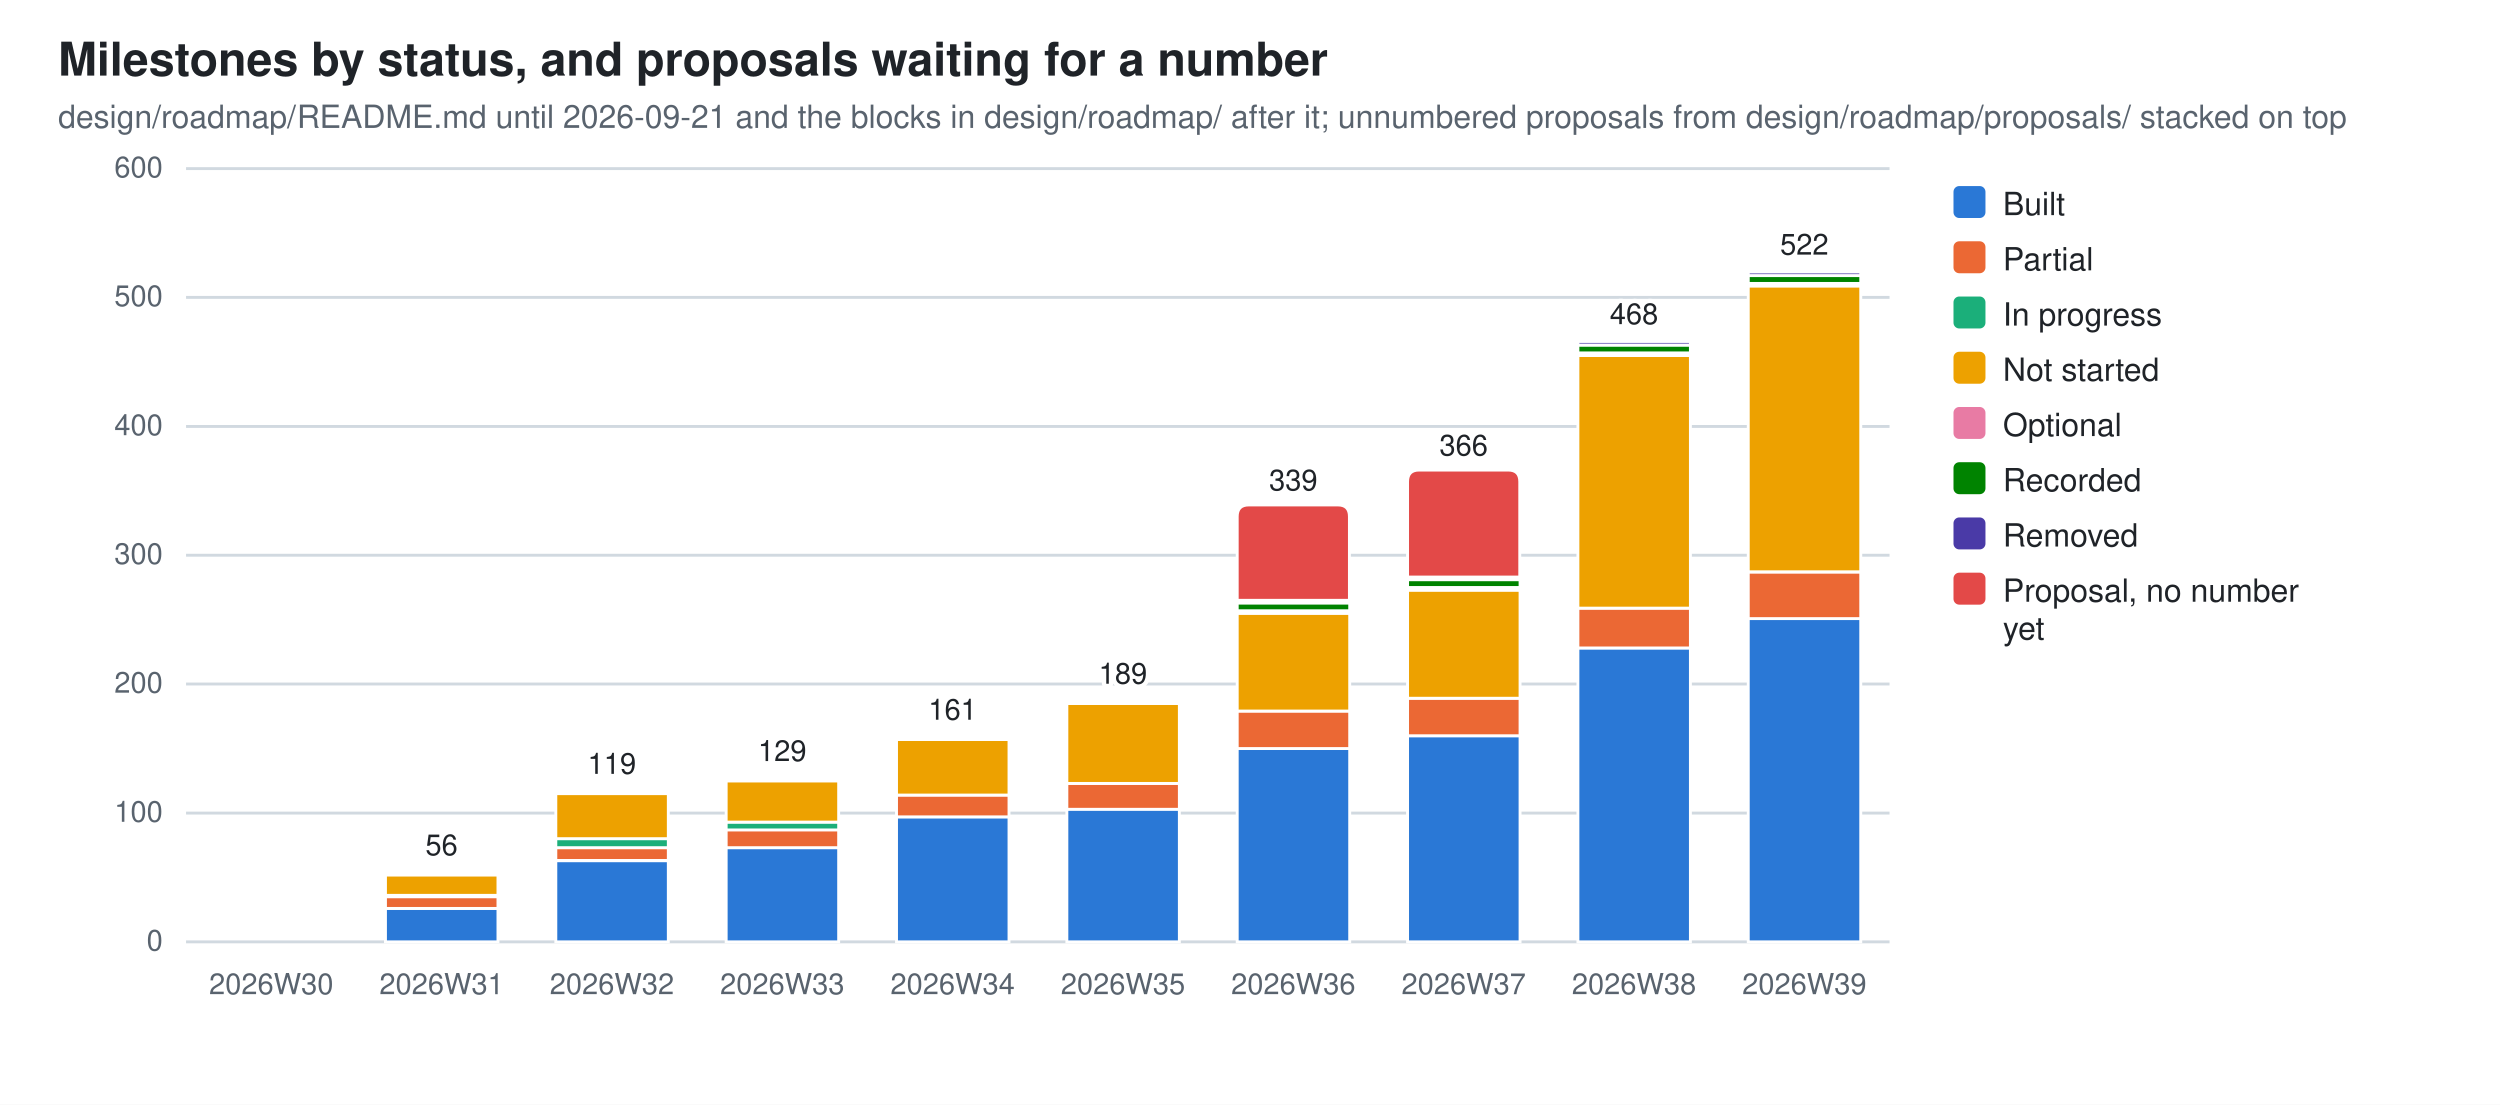
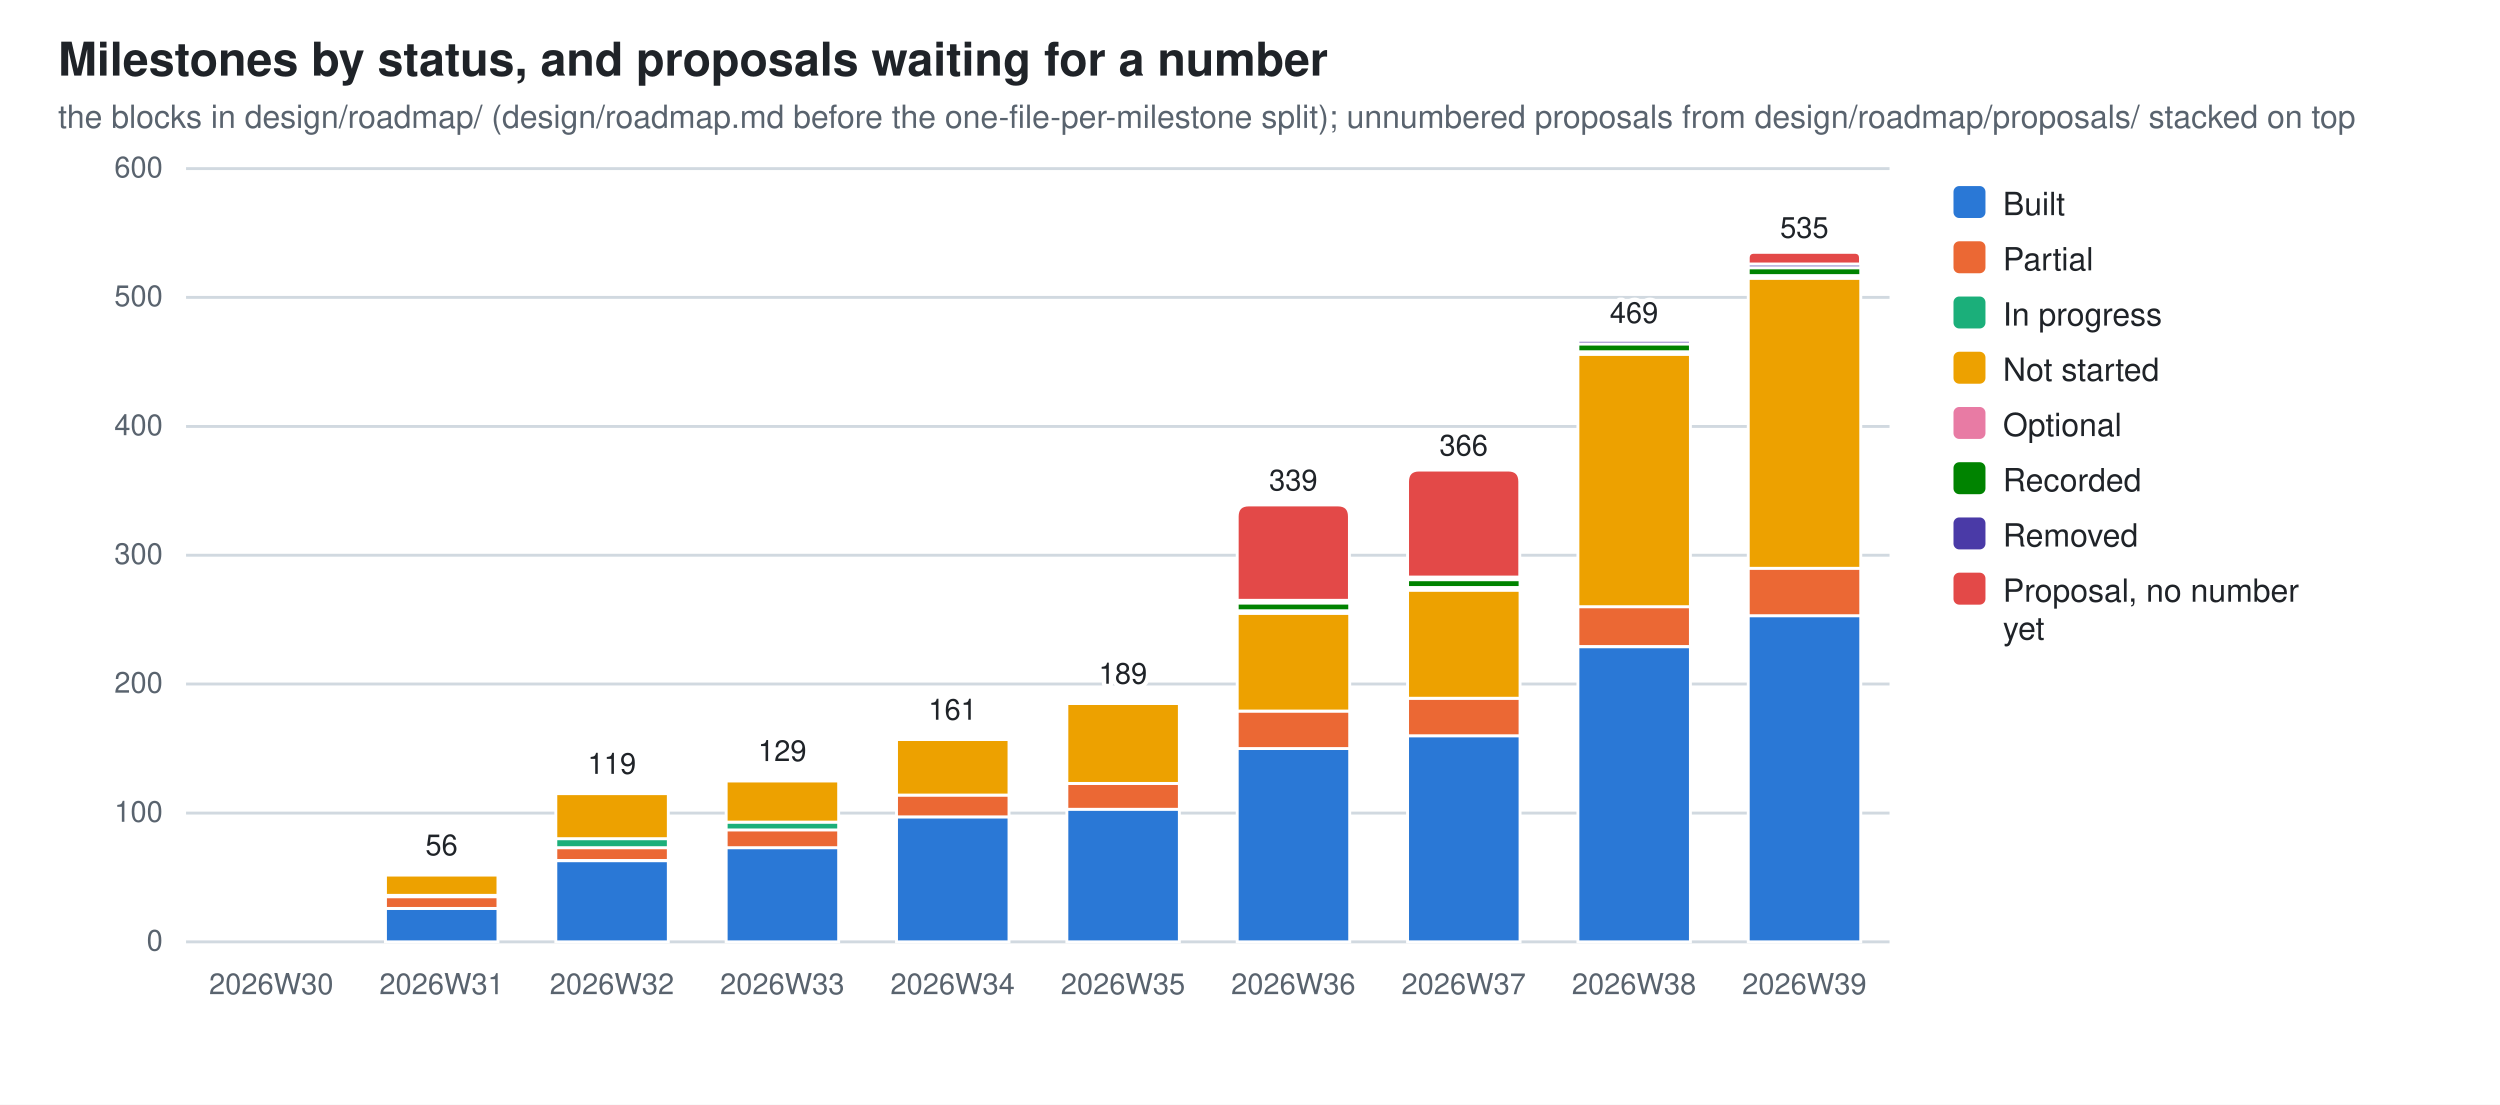
<svg xmlns="http://www.w3.org/2000/svg" width="860" height="380" viewBox="0 0 860 380" role="img" aria-label="Milestones by status, and proposals waiting for a number">
  <style>
  .bg{fill:#ffffff} .fg{fill:#1f2328} .mut{fill:#59636e} .grid{stroke:#d1d9e0}
  .seg{stroke:#ffffff;stroke-width:1}
  .val{paint-order:stroke;stroke:#ffffff;stroke-width:3px;stroke-linejoin:round}
  .s0{fill:#2a78d6}  .s1{fill:#eb6834}  .s2{fill:#1baf7a}  .s3{fill:#eda100}  .s4{fill:#e87ba4}  .s5{fill:#008300}  .s6{fill:#4a3aa7}  .s7{fill:#e34948}
  @media (prefers-color-scheme: dark){
    .bg{fill:#0d1117} .fg{fill:#e6edf3} .mut{fill:#9198a1} .grid{stroke:#30363d}
    .seg{stroke:#0d1117} .val{stroke:#0d1117} .s0{fill:#3987e5} .s1{fill:#d95926} .s2{fill:#199e70} .s3{fill:#c98500} .s4{fill:#d55181} .s5{fill:#008300} .s6{fill:#9085e9} .s7{fill:#e66767}}
  text{font-family:-apple-system,BlinkMacSystemFont,"Segoe UI",Helvetica,Arial,sans-serif}
</style>
  <rect class="bg" width="860" height="380" />
  <text class="fg" x="20" y="26" font-size="16" font-weight="600">Milestones by status, and proposals waiting for a number</text>
-   <text class="mut" x="20" y="44" font-size="11">design/roadmap/README.md until 2026-09-21 and the blocks in design/roadmap/ after it; unnumbered proposals from design/roadmap/proposals/ stacked on top</text>
+   <text class="mut" x="20" y="44" font-size="11">the blocks in design/roadmap/ (design/roadmap.md before the one-file-per-milestone split); unnumbered proposals from design/roadmap/proposals/ stacked on top</text>
  <line class="grid" x1="64" y1="324.0" x2="650.0" y2="324.0" stroke-width="1" />
  <text class="mut" x="56" y="327.0" font-size="10" text-anchor="end">0</text>
  <line class="grid" x1="64" y1="279.7" x2="650.0" y2="279.7" stroke-width="1" />
  <text class="mut" x="56" y="282.7" font-size="10" text-anchor="end">100</text>
  <line class="grid" x1="64" y1="235.3" x2="650.0" y2="235.3" stroke-width="1" />
  <text class="mut" x="56" y="238.3" font-size="10" text-anchor="end">200</text>
  <line class="grid" x1="64" y1="191.0" x2="650.0" y2="191.0" stroke-width="1" />
  <text class="mut" x="56" y="194.0" font-size="10" text-anchor="end">300</text>
  <line class="grid" x1="64" y1="146.7" x2="650.0" y2="146.7" stroke-width="1" />
  <text class="mut" x="56" y="149.7" font-size="10" text-anchor="end">400</text>
  <line class="grid" x1="64" y1="102.3" x2="650.0" y2="102.3" stroke-width="1" />
  <text class="mut" x="56" y="105.3" font-size="10" text-anchor="end">500</text>
  <line class="grid" x1="64" y1="58.0" x2="650.0" y2="58.0" stroke-width="1" />
  <text class="mut" x="56" y="61.0" font-size="10" text-anchor="end">600</text>
  <text class="mut" x="93.3" y="342" font-size="10" text-anchor="middle">2026W30</text>
  <rect class="seg s0" x="132.6" y="312.5" width="38.7" height="11.5" />
  <rect class="seg s1" x="132.6" y="308.5" width="38.7" height="4.0" />
  <rect class="seg s2" x="132.6" y="308.0" width="38.7" height="0.4" />
  <rect class="seg s3" x="132.6" y="300.9" width="38.7" height="7.1" />
  <rect class="seg s4" x="132.6" y="300.1" width="38.7" height="0.9" />
  <path class="seg s5" d="M132.6,300.1 V299.6 Q132.6,299.2 133.0,299.2 H170.8 Q171.2,299.2 171.2,299.6 V300.1 Z" />
  <text class="mut" x="151.9" y="342" font-size="10" text-anchor="middle">2026W31</text>
  <text class="fg val" x="151.9" y="294.2" font-size="10" text-anchor="middle">56</text>
  <rect class="seg s0" x="191.2" y="296.1" width="38.7" height="27.9" />
  <rect class="seg s1" x="191.2" y="291.6" width="38.7" height="4.4" />
  <rect class="seg s2" x="191.2" y="288.5" width="38.7" height="3.1" />
  <rect class="seg s3" x="191.2" y="273.0" width="38.7" height="15.5" />
  <rect class="seg s4" x="191.2" y="272.1" width="38.7" height="0.9" />
  <path class="seg s5" d="M191.2,272.1 V271.7 Q191.2,271.2 191.6,271.2 H229.4 Q229.8,271.2 229.8,271.7 V272.1 Z" />
  <text class="mut" x="210.5" y="342" font-size="10" text-anchor="middle">2026W32</text>
  <text class="fg val" x="210.5" y="266.2" font-size="10" text-anchor="middle">119</text>
  <rect class="seg s0" x="249.8" y="291.6" width="38.7" height="32.4" />
  <rect class="seg s1" x="249.8" y="285.4" width="38.7" height="6.2" />
  <rect class="seg s2" x="249.8" y="282.8" width="38.7" height="2.7" />
  <rect class="seg s3" x="249.8" y="268.6" width="38.7" height="14.2" />
  <rect class="seg s4" x="249.8" y="267.7" width="38.7" height="0.9" />
  <path class="seg s5" d="M249.8,267.7 V267.3 Q249.8,266.8 250.2,266.8 H288.0 Q288.4,266.8 288.4,267.3 V267.7 Z" />
  <text class="mut" x="269.1" y="342" font-size="10" text-anchor="middle">2026W33</text>
  <text class="fg val" x="269.1" y="261.8" font-size="10" text-anchor="middle">129</text>
  <rect class="seg s0" x="308.4" y="281.0" width="38.7" height="43.0" />
  <rect class="seg s1" x="308.4" y="273.5" width="38.7" height="7.5" />
  <rect class="seg s3" x="308.4" y="254.4" width="38.7" height="19.1" />
  <rect class="seg s4" x="308.4" y="253.5" width="38.7" height="0.9" />
  <path class="seg s5" d="M308.4,253.5 V253.1 Q308.4,252.6 308.8,252.6 H346.6 Q347.0,252.6 347.0,253.1 V253.5 Z" />
  <text class="mut" x="327.7" y="342" font-size="10" text-anchor="middle">2026W34</text>
  <text class="fg val" x="327.7" y="247.6" font-size="10" text-anchor="middle">161</text>
  <rect class="seg s0" x="367.0" y="278.3" width="38.7" height="45.7" />
  <rect class="seg s1" x="367.0" y="269.5" width="38.7" height="8.9" />
  <rect class="seg s3" x="367.0" y="242.0" width="38.7" height="27.5" />
  <rect class="seg s4" x="367.0" y="241.1" width="38.7" height="0.9" />
  <path class="seg s5" d="M367.0,241.1 V240.7 Q367.0,240.2 367.4,240.2 H405.2 Q405.6,240.2 405.6,240.7 V241.1 Z" />
  <text class="mut" x="386.3" y="342" font-size="10" text-anchor="middle">2026W35</text>
  <text class="fg val" x="386.3" y="235.2" font-size="10" text-anchor="middle">189</text>
  <rect class="seg s0" x="425.6" y="257.5" width="38.7" height="66.5" />
  <rect class="seg s1" x="425.6" y="244.6" width="38.7" height="12.9" />
  <rect class="seg s3" x="425.6" y="210.9" width="38.7" height="33.7" />
  <rect class="seg s4" x="425.6" y="210.1" width="38.7" height="0.9" />
  <rect class="seg s5" x="425.6" y="207.4" width="38.7" height="2.7" />
  <rect class="seg s6" x="425.6" y="206.5" width="38.7" height="0.9" />
  <path class="seg s7" d="M425.6,206.5 V177.7 Q425.6,173.7 429.6,173.7 H460.2 Q464.2,173.7 464.2,177.7 V206.5 Z" />
  <text class="mut" x="444.9" y="342" font-size="10" text-anchor="middle">2026W36</text>
  <text class="fg val" x="444.9" y="168.7" font-size="10" text-anchor="middle">339</text>
  <rect class="seg s0" x="484.2" y="253.1" width="38.7" height="70.9" />
  <rect class="seg s1" x="484.2" y="240.2" width="38.7" height="12.9" />
  <rect class="seg s3" x="484.2" y="203.0" width="38.7" height="37.2" />
  <rect class="seg s4" x="484.2" y="202.1" width="38.7" height="0.9" />
  <rect class="seg s5" x="484.2" y="199.4" width="38.7" height="2.7" />
  <rect class="seg s6" x="484.2" y="198.5" width="38.7" height="0.9" />
  <path class="seg s7" d="M484.2,198.5 V165.7 Q484.2,161.7 488.2,161.7 H518.8 Q522.8,161.7 522.8,165.7 V198.5 Z" />
  <text class="mut" x="503.5" y="342" font-size="10" text-anchor="middle">2026W37</text>
  <text class="fg val" x="503.5" y="156.7" font-size="10" text-anchor="middle">366</text>
-   <rect class="seg s0" x="542.8" y="222.9" width="38.7" height="101.1" />
-   <rect class="seg s1" x="542.8" y="209.2" width="38.7" height="13.7" />
-   <rect class="seg s3" x="542.8" y="122.3" width="38.7" height="86.9" />
-   <rect class="seg s4" x="542.8" y="121.4" width="38.7" height="0.9" />
-   <rect class="seg s5" x="542.8" y="118.7" width="38.7" height="2.7" />
-   <rect class="seg s6" x="542.8" y="117.4" width="38.7" height="1.3" />
-   <path class="seg s7" d="M542.8,117.4 V117.0 Q542.8,116.5 543.2,116.5 H581.0 Q581.4,116.5 581.4,117.0 V117.4 Z" />
+   <rect class="seg s0" x="542.8" y="222.5" width="38.7" height="101.5" />
+   <rect class="seg s1" x="542.8" y="208.7" width="38.7" height="13.7" />
+   <rect class="seg s3" x="542.8" y="121.8" width="38.7" height="86.9" />
+   <rect class="seg s4" x="542.8" y="121.0" width="38.7" height="0.9" />
+   <rect class="seg s5" x="542.8" y="118.3" width="38.7" height="2.7" />
+   <rect class="seg s6" x="542.8" y="117.0" width="38.7" height="1.3" />
+   <path class="seg s7" d="M542.8,117.0 V116.5 Q542.8,116.1 543.2,116.1 H581.0 Q581.4,116.1 581.4,116.5 V117.0 Z" />
  <text class="mut" x="562.1" y="342" font-size="10" text-anchor="middle">2026W38</text>
-   <text class="fg val" x="562.1" y="111.5" font-size="10" text-anchor="middle">468</text>
-   <rect class="seg s0" x="601.4" y="212.7" width="38.7" height="111.3" />
-   <rect class="seg s1" x="601.4" y="196.8" width="38.7" height="16.0" />
-   <rect class="seg s3" x="601.4" y="98.3" width="38.7" height="98.4" />
-   <rect class="seg s4" x="601.4" y="97.5" width="38.7" height="0.9" />
-   <rect class="seg s5" x="601.4" y="94.8" width="38.7" height="2.7" />
-   <rect class="seg s6" x="601.4" y="93.5" width="38.7" height="1.3" />
-   <path class="seg s7" d="M601.4,93.5 V93.0 Q601.4,92.6 601.8,92.6 H639.6 Q640.0,92.6 640.0,93.0 V93.5 Z" />
+   <text class="fg val" x="562.1" y="111.1" font-size="10" text-anchor="middle">469</text>
+   <rect class="seg s0" x="601.4" y="211.8" width="38.7" height="112.2" />
+   <rect class="seg s1" x="601.4" y="195.4" width="38.7" height="16.4" />
+   <rect class="seg s3" x="601.4" y="95.7" width="38.7" height="99.8" />
+   <rect class="seg s4" x="601.4" y="94.8" width="38.7" height="0.9" />
+   <rect class="seg s5" x="601.4" y="92.1" width="38.7" height="2.7" />
+   <rect class="seg s6" x="601.4" y="90.8" width="38.7" height="1.3" />
+   <path class="seg s7" d="M601.4,90.8 V88.8 Q601.4,86.8 603.4,86.8 H638.0 Q640.0,86.8 640.0,88.8 V90.8 Z" />
  <text class="mut" x="620.7" y="342" font-size="10" text-anchor="middle">2026W39</text>
-   <text class="fg val" x="620.7" y="87.6" font-size="10" text-anchor="middle">522</text>
+   <text class="fg val" x="620.7" y="81.8" font-size="10" text-anchor="middle">535</text>
  <rect class="s0" x="672" y="64" width="11" height="11" rx="2" />
  <text class="fg" y="74" font-size="11">
    <tspan x="689" dy="0">Built</tspan>
  </text>
  <rect class="s1" x="672" y="83" width="11" height="11" rx="2" />
  <text class="fg" y="93" font-size="11">
    <tspan x="689" dy="0">Partial</tspan>
  </text>
  <rect class="s2" x="672" y="102" width="11" height="11" rx="2" />
  <text class="fg" y="112" font-size="11">
    <tspan x="689" dy="0">In progress</tspan>
  </text>
  <rect class="s3" x="672" y="121" width="11" height="11" rx="2" />
  <text class="fg" y="131" font-size="11">
    <tspan x="689" dy="0">Not started</tspan>
  </text>
  <rect class="s4" x="672" y="140" width="11" height="11" rx="2" />
  <text class="fg" y="150" font-size="11">
    <tspan x="689" dy="0">Optional</tspan>
  </text>
  <rect class="s5" x="672" y="159" width="11" height="11" rx="2" />
  <text class="fg" y="169" font-size="11">
    <tspan x="689" dy="0">Recorded</tspan>
  </text>
  <rect class="s6" x="672" y="178" width="11" height="11" rx="2" />
  <text class="fg" y="188" font-size="11">
    <tspan x="689" dy="0">Removed</tspan>
  </text>
  <rect class="s7" x="672" y="197" width="11" height="11" rx="2" />
  <text class="fg" y="207" font-size="11">
    <tspan x="689" dy="0">Proposal, no number</tspan>
    <tspan x="689" dy="13">yet</tspan>
  </text>
</svg>
